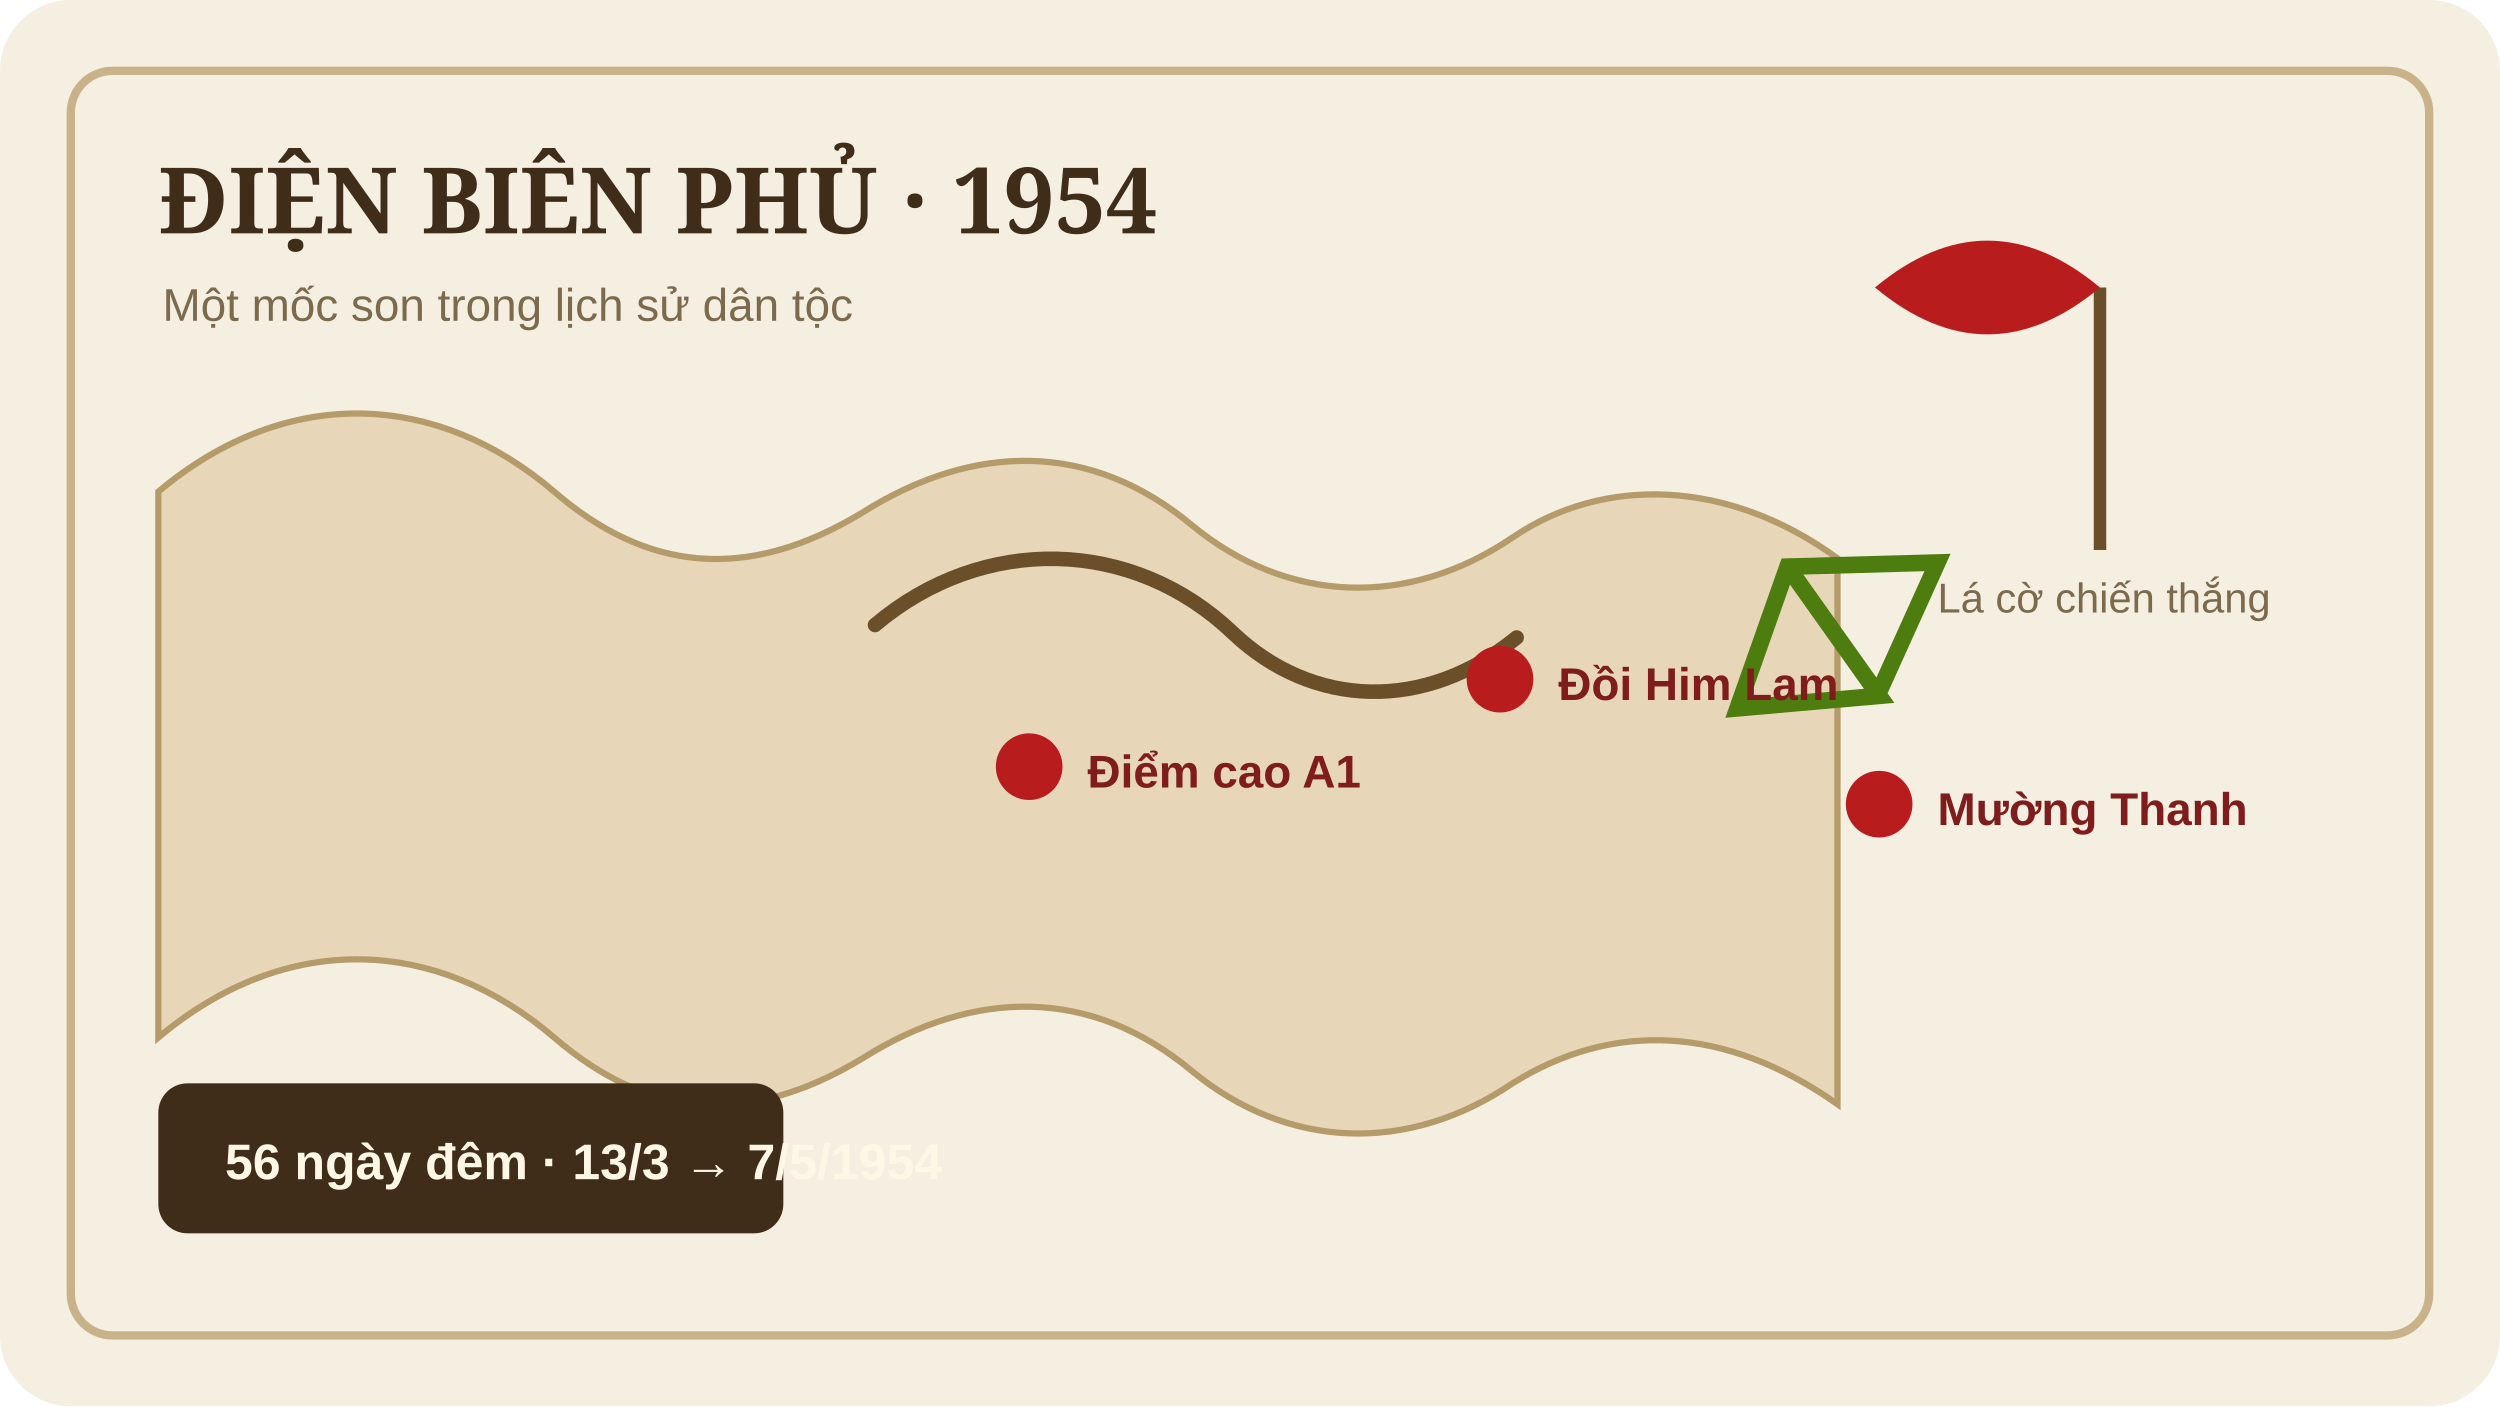
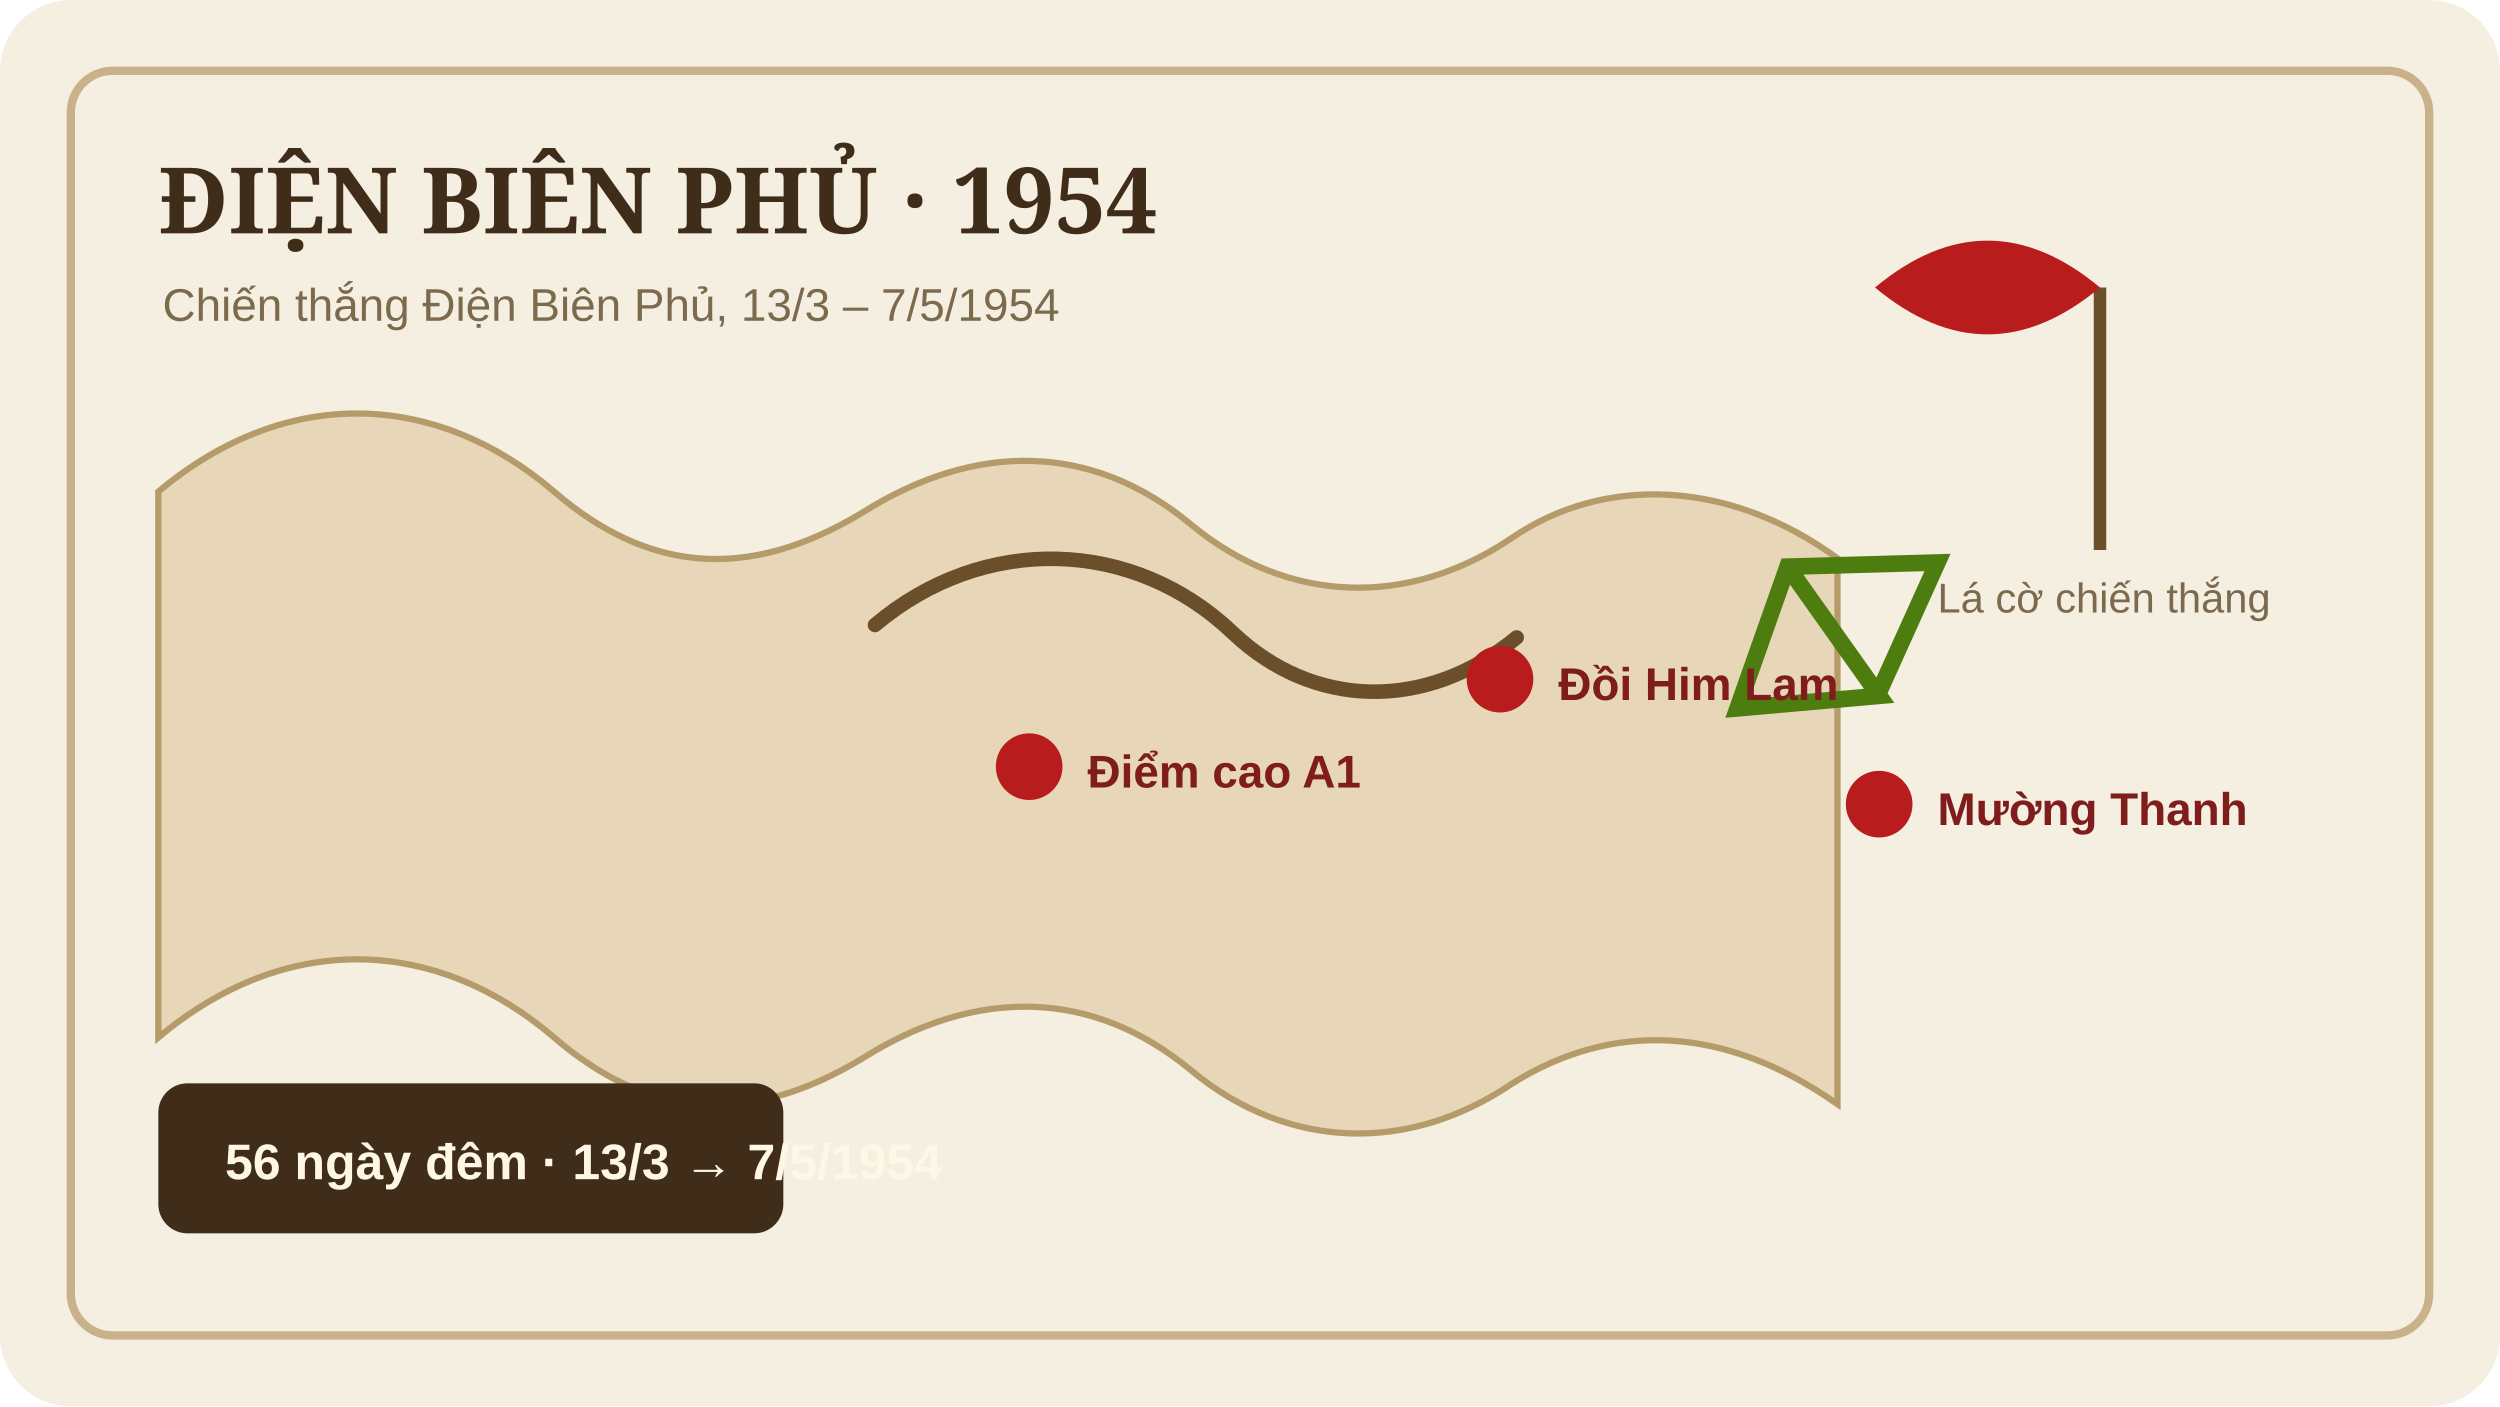
<svg xmlns="http://www.w3.org/2000/svg" viewBox="0 0 1200 675" role="img" aria-label="Minh họa chiến dịch Điện Biên Phủ trên bản đồ">
  <rect width="1200" height="675" rx="34" fill="#f5efe2" />
  <rect x="34" y="34" width="1132" height="607" rx="20" fill="none" stroke="#c9b28a" stroke-width="4" />
  <text x="76" y="112" font-family="Georgia, serif" font-size="44" font-weight="700" fill="#3f2d1a">ĐIỆN BIÊN PHỦ · 1954</text>
-   <text x="78" y="154" font-family="Arial, sans-serif" font-size="22" fill="#7c6a4d">Một mốc son trong lịch sử dân tộc</text>
+   <text x="78" y="154" font-family="Arial, sans-serif" font-size="22" fill="#7c6a4d">Chiến thắng Điện Biên Phủ, 13/3 – 7/5/1954</text>
  <path d="M76 236c62-52 134-48 190 0 44 38 92 44 148 10 54-34 110-34 158 6 46 38 104 40 154 6 44-30 104-28 156 10v262c-54-38-108-40-156-10-50 34-108 32-154-6-48-40-104-40-158-6-56 34-104 28-148-10-56-48-128-52-190 0Z" fill="#e7d7b8" stroke="#b59a6a" stroke-width="3" />
  <path d="M420 300c52-44 124-42 172 4 38 36 92 38 136 2" stroke="#6b4f2a" stroke-width="7" fill="none" stroke-linecap="round" />
  <path d="M858 272l44 62-68 6 24-68 72-2-28 62" stroke="#4d7c0f" stroke-width="8" fill="none" stroke-linecap="round" />
  <circle cx="494" cy="368" r="16" fill="#b91c1c" />
  <text x="522" y="378" font-family="Arial, sans-serif" font-size="22" font-weight="700" fill="#7f1d1d">Điểm cao A1</text>
  <circle cx="720" cy="326" r="16" fill="#b91c1c" />
  <text x="748" y="336" font-family="Arial, sans-serif" font-size="22" font-weight="700" fill="#7f1d1d">Đồi Him Lam</text>
  <circle cx="902" cy="386" r="16" fill="#b91c1c" />
  <text x="930" y="396" font-family="Arial, sans-serif" font-size="22" font-weight="700" fill="#7f1d1d">Mường Thanh</text>
  <rect x="76" y="520" width="300" height="72" rx="14" fill="#3f2d1a" />
  <text x="108" y="566" font-family="Arial, sans-serif" font-size="24" font-weight="700" fill="#fff7e6">56 ngày đêm · 13/3 → 7/5/1954</text>
  <path d="M1008 138v126" stroke="#6b4f2a" stroke-width="6" />
  <path d="M1008 138c-36 30-72 30-108 0 36-30 72-30 108 0Z" fill="#b91c1c" />
  <text x="930" y="294" font-family="Arial, sans-serif" font-size="20" fill="#7c6a4d">Lá cờ chiến thắng</text>
</svg>
